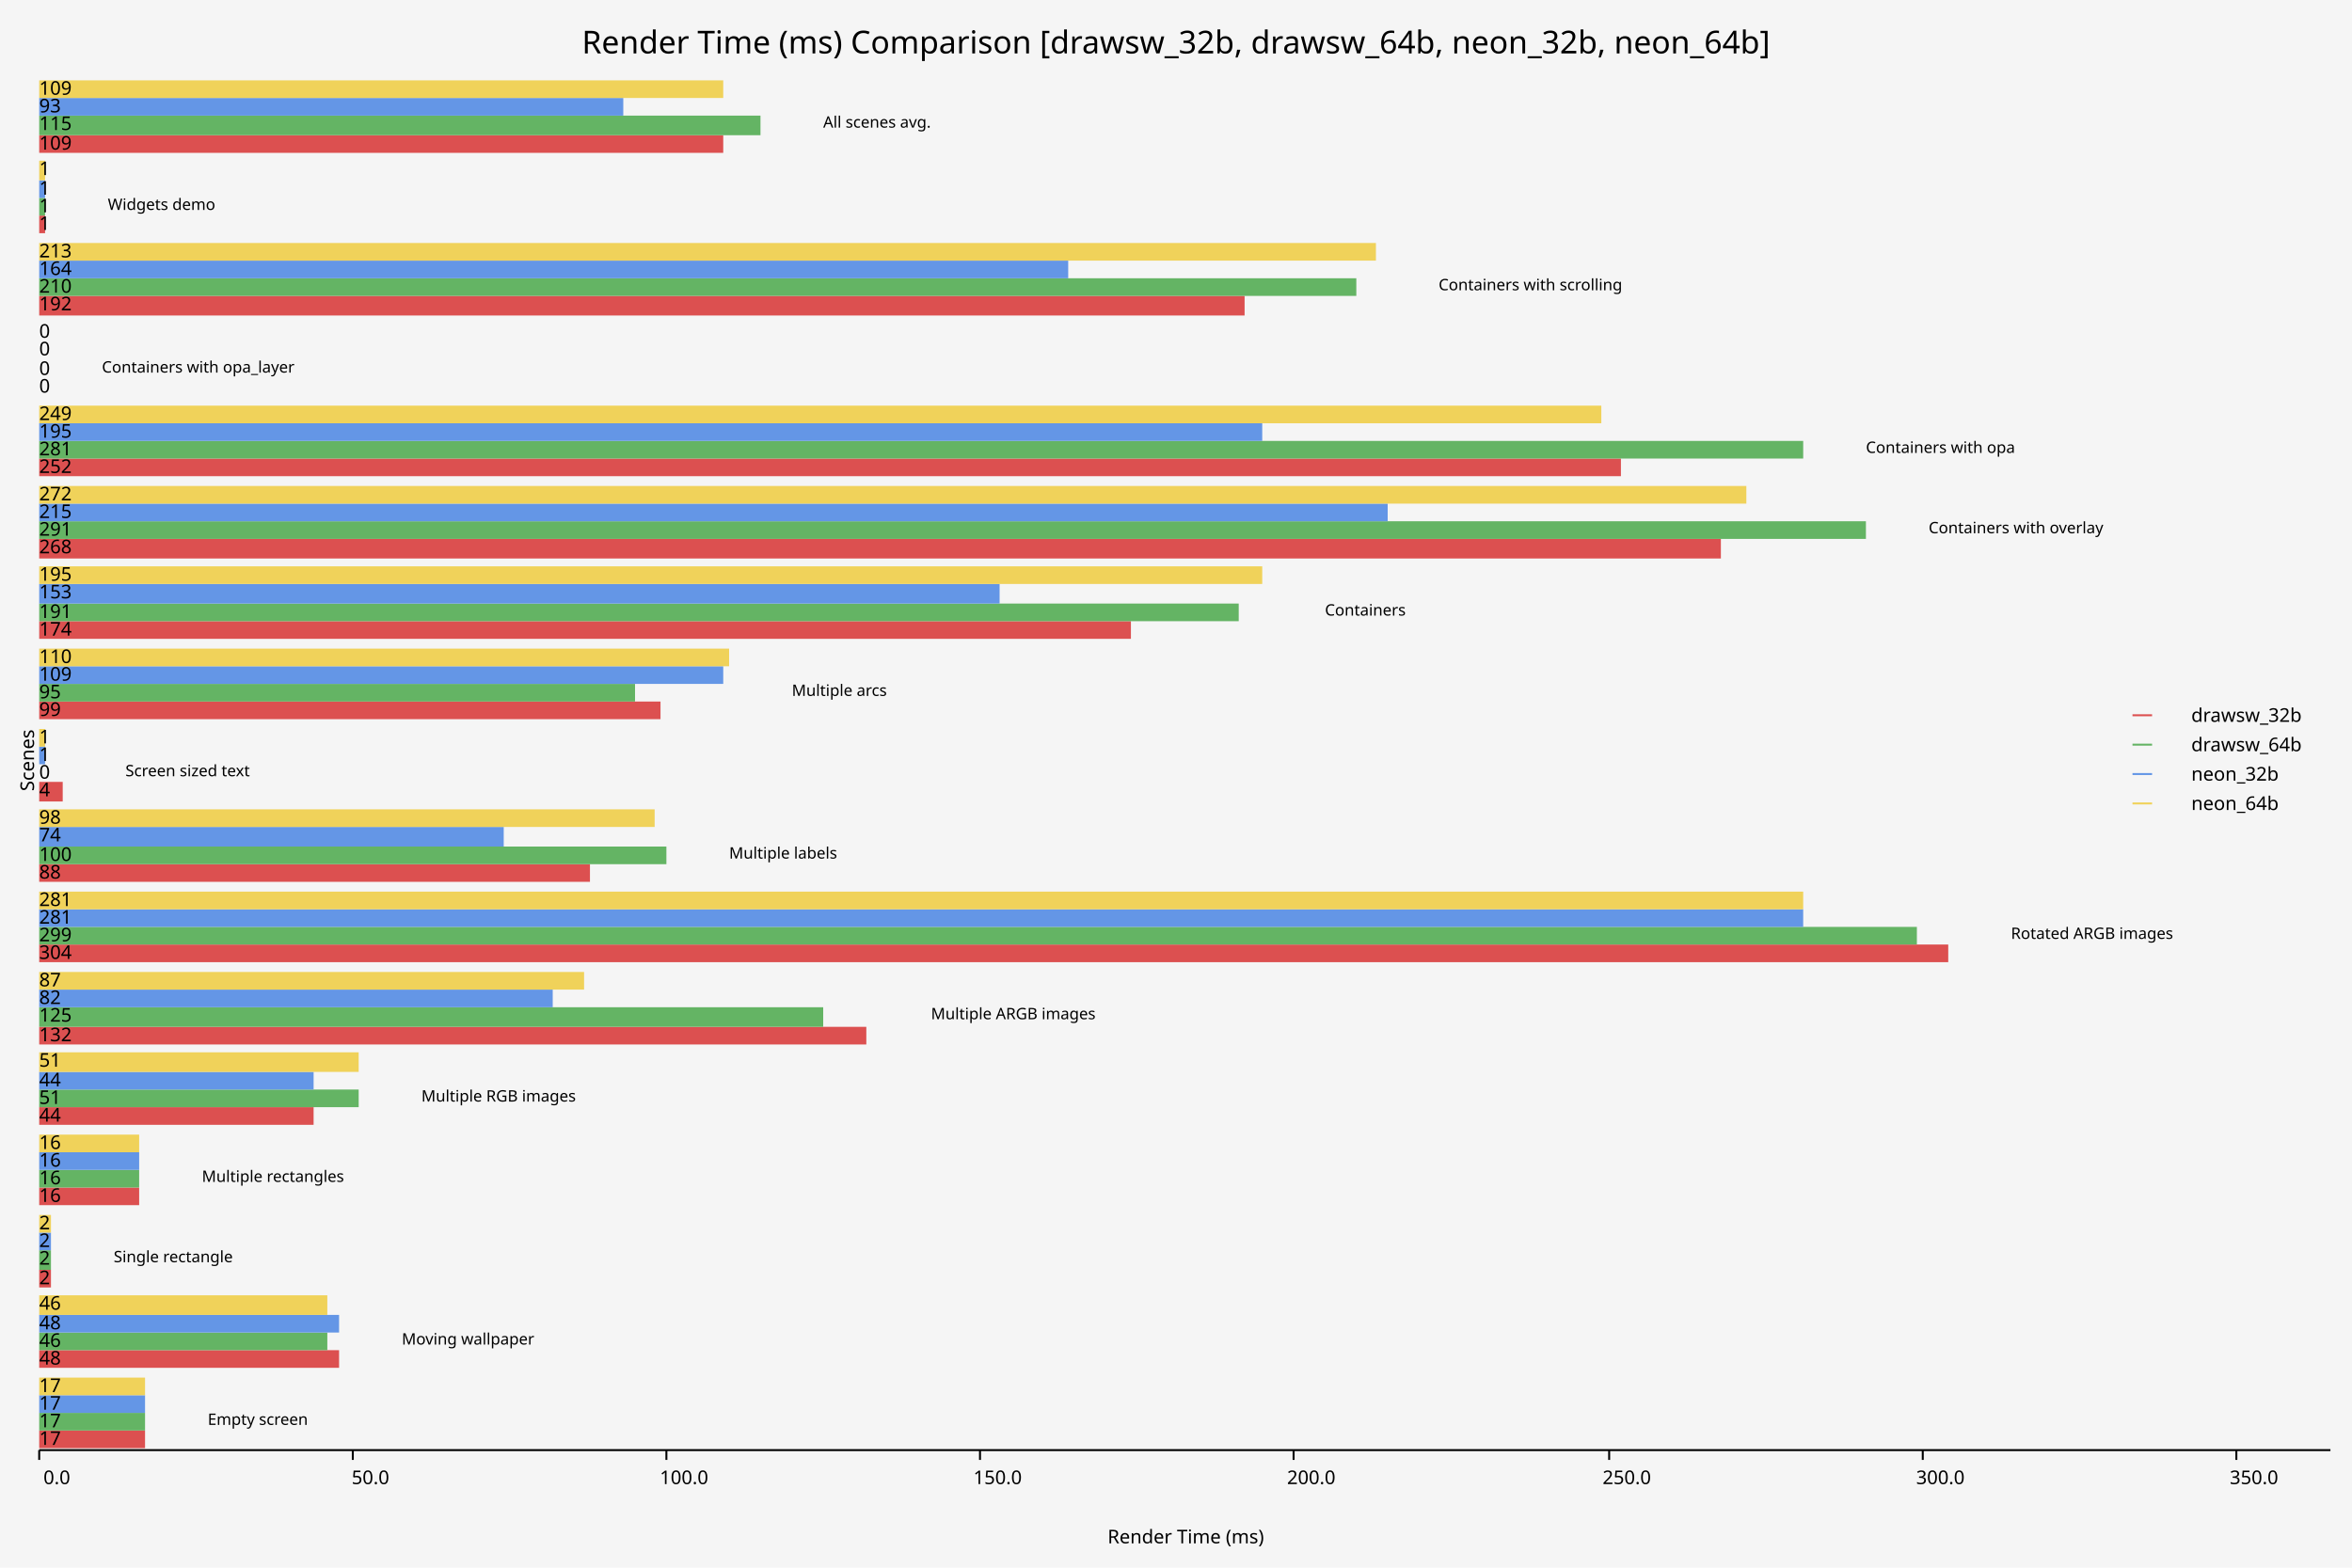
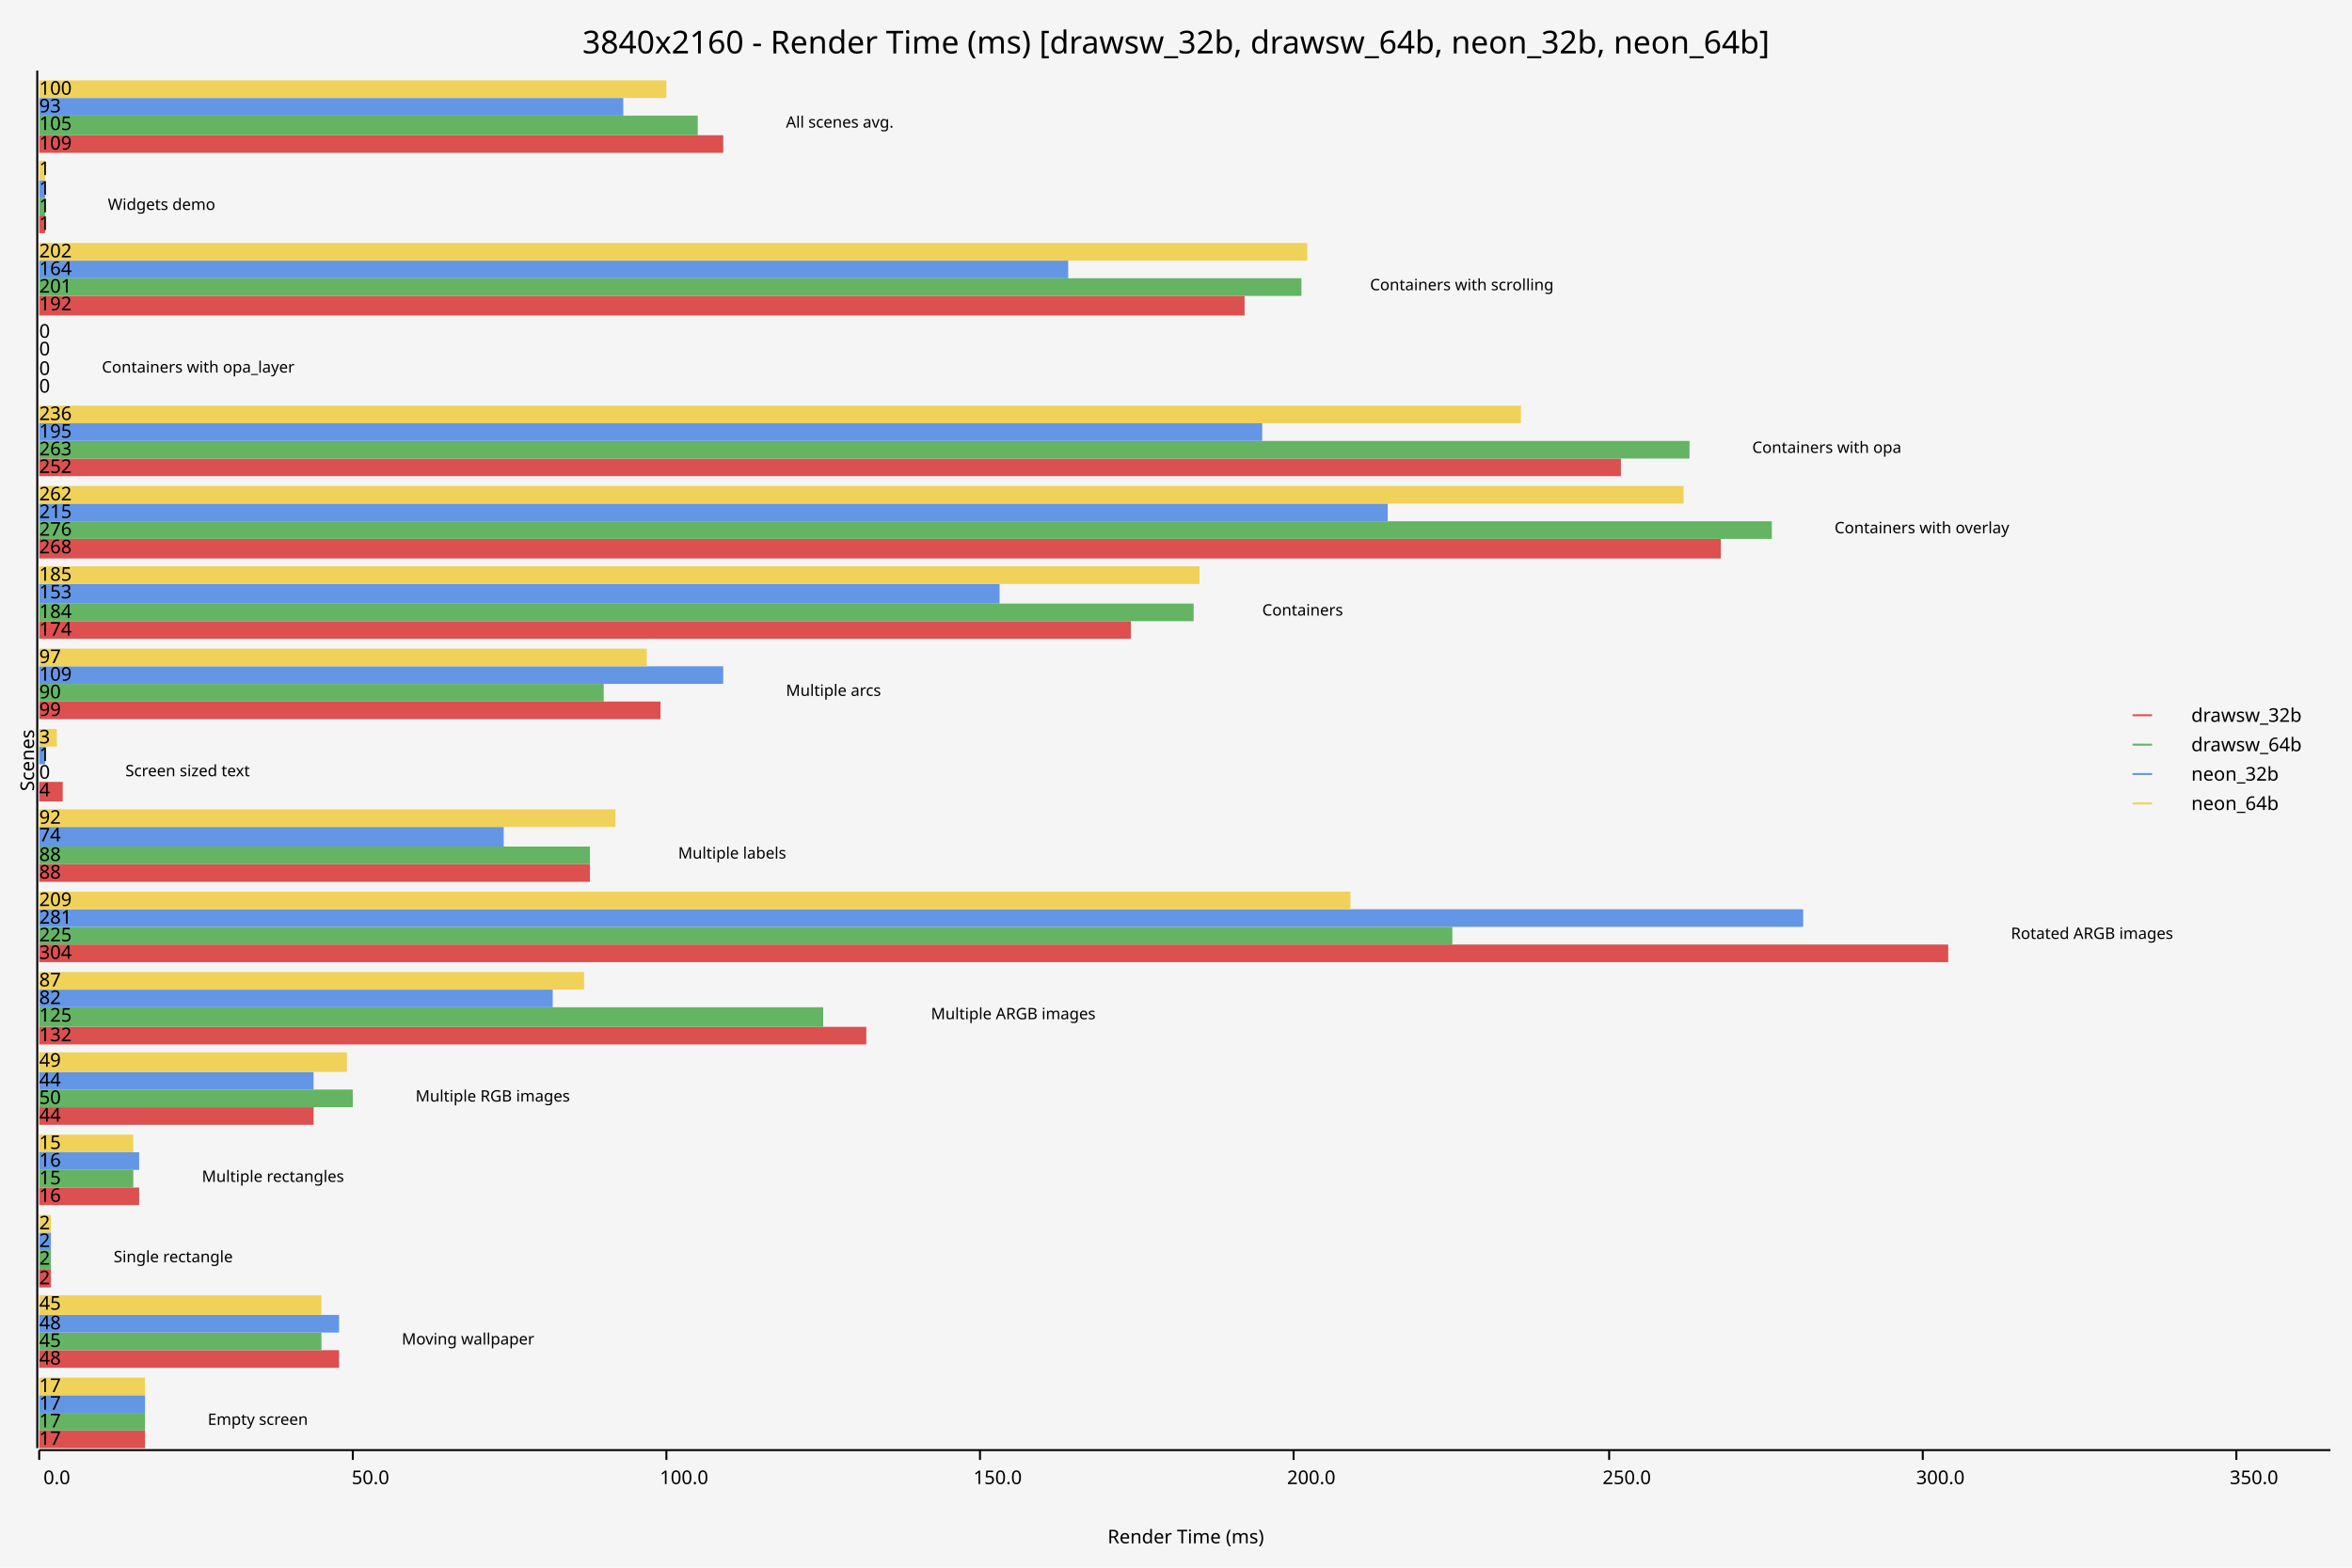
<svg xmlns="http://www.w3.org/2000/svg" width="1200" height="800" viewBox="0 0 1200 800">
  <rect x="0" y="0" width="1200" height="800" opacity="1" fill="#F5F5F5" stroke="none" />
  <text x="600" y="15" dy="0.76em" text-anchor="middle" font-family="sans-serif" font-size="16.129" opacity="1" fill="#000000">
- Render Time (ms) Comparison [drawsw_32b, drawsw_64b, neon_32b, neon_64b]
+ 3840x2160 - Render Time (ms) [drawsw_32b, drawsw_64b, neon_32b, neon_64b]
</text>
  <text x="10" y="388" dy="0.76em" text-anchor="middle" font-family="sans-serif" font-size="9.677" opacity="1" fill="#000000" transform="rotate(270, 10, 388)">
Scenes
</text>
  <text x="605" y="790" dy="-0.5ex" text-anchor="middle" font-family="sans-serif" font-size="9.677" opacity="1" fill="#000000">
Render Time (ms)
</text>
+   <polyline fill="none" opacity="1" stroke="#000000" stroke-width="1" points="19,36 19,739 " />
  <polyline fill="none" opacity="1" stroke="#000000" stroke-width="1" points="20,740 1189,740 " />
  <text x="29" y="750" dy="0.76em" text-anchor="middle" font-family="sans-serif" font-size="9.677" opacity="1" fill="#000000">
0.0
</text>
  <polyline fill="none" opacity="1" stroke="#000000" stroke-width="1" points="20,740 20,745 " />
  <text x="189" y="750" dy="0.76em" text-anchor="middle" font-family="sans-serif" font-size="9.677" opacity="1" fill="#000000">
50.0
</text>
  <polyline fill="none" opacity="1" stroke="#000000" stroke-width="1" points="180,740 180,745 " />
  <text x="349" y="750" dy="0.76em" text-anchor="middle" font-family="sans-serif" font-size="9.677" opacity="1" fill="#000000">
100.0
</text>
  <polyline fill="none" opacity="1" stroke="#000000" stroke-width="1" points="340,740 340,745 " />
  <text x="509" y="750" dy="0.76em" text-anchor="middle" font-family="sans-serif" font-size="9.677" opacity="1" fill="#000000">
150.0
</text>
  <polyline fill="none" opacity="1" stroke="#000000" stroke-width="1" points="500,740 500,745 " />
  <text x="669" y="750" dy="0.76em" text-anchor="middle" font-family="sans-serif" font-size="9.677" opacity="1" fill="#000000">
200.0
</text>
  <polyline fill="none" opacity="1" stroke="#000000" stroke-width="1" points="660,740 660,745 " />
  <text x="830" y="750" dy="0.76em" text-anchor="middle" font-family="sans-serif" font-size="9.677" opacity="1" fill="#000000">
250.0
</text>
  <polyline fill="none" opacity="1" stroke="#000000" stroke-width="1" points="821,740 821,745 " />
  <text x="990" y="750" dy="0.76em" text-anchor="middle" font-family="sans-serif" font-size="9.677" opacity="1" fill="#000000">
300.0
</text>
  <polyline fill="none" opacity="1" stroke="#000000" stroke-width="1" points="981,740 981,745 " />
  <text x="1150" y="750" dy="0.76em" text-anchor="middle" font-family="sans-serif" font-size="9.677" opacity="1" fill="#000000">
350.0
</text>
  <polyline fill="none" opacity="1" stroke="#000000" stroke-width="1" points="1141,740 1141,745 " />
  <rect x="20" y="730" width="54" height="9" opacity="1" fill="#DC5050" stroke="none" />
  <rect x="20" y="689" width="153" height="9" opacity="1" fill="#DC5050" stroke="none" />
  <rect x="20" y="648" width="6" height="9" opacity="1" fill="#DC5050" stroke="none" />
  <rect x="20" y="606" width="51" height="9" opacity="1" fill="#DC5050" stroke="none" />
  <rect x="20" y="565" width="140" height="9" opacity="1" fill="#DC5050" stroke="none" />
  <rect x="20" y="524" width="422" height="9" opacity="1" fill="#DC5050" stroke="none" />
  <rect x="20" y="482" width="974" height="9" opacity="1" fill="#DC5050" stroke="none" />
  <rect x="20" y="441" width="281" height="9" opacity="1" fill="#DC5050" stroke="none" />
  <rect x="20" y="399" width="12" height="10" opacity="1" fill="#DC5050" stroke="none" />
  <rect x="20" y="358" width="317" height="9" opacity="1" fill="#DC5050" stroke="none" />
  <rect x="20" y="317" width="557" height="9" opacity="1" fill="#DC5050" stroke="none" />
  <rect x="20" y="275" width="858" height="10" opacity="1" fill="#DC5050" stroke="none" />
  <rect x="20" y="234" width="807" height="9" opacity="1" fill="#DC5050" stroke="none" />
  <rect x="20" y="193" width="0" height="9" opacity="1" fill="#DC5050" stroke="none" />
  <rect x="20" y="151" width="615" height="10" opacity="1" fill="#DC5050" stroke="none" />
  <rect x="20" y="110" width="3" height="9" opacity="1" fill="#DC5050" stroke="none" />
  <rect x="20" y="69" width="349" height="9" opacity="1" fill="#DC5050" stroke="none" />
  <text x="20" y="730" dy="0.76em" text-anchor="start" font-family="sans-serif" font-size="9.677" opacity="1" fill="#000000">
17
</text>
  <text x="20" y="689" dy="0.76em" text-anchor="start" font-family="sans-serif" font-size="9.677" opacity="1" fill="#000000">
48
</text>
  <text x="20" y="648" dy="0.76em" text-anchor="start" font-family="sans-serif" font-size="9.677" opacity="1" fill="#000000">
2
</text>
  <text x="20" y="606" dy="0.76em" text-anchor="start" font-family="sans-serif" font-size="9.677" opacity="1" fill="#000000">
16
</text>
  <text x="20" y="565" dy="0.76em" text-anchor="start" font-family="sans-serif" font-size="9.677" opacity="1" fill="#000000">
44
</text>
  <text x="20" y="524" dy="0.76em" text-anchor="start" font-family="sans-serif" font-size="9.677" opacity="1" fill="#000000">
132
</text>
  <text x="20" y="482" dy="0.76em" text-anchor="start" font-family="sans-serif" font-size="9.677" opacity="1" fill="#000000">
304
</text>
  <text x="20" y="441" dy="0.76em" text-anchor="start" font-family="sans-serif" font-size="9.677" opacity="1" fill="#000000">
88
</text>
  <text x="20" y="399" dy="0.76em" text-anchor="start" font-family="sans-serif" font-size="9.677" opacity="1" fill="#000000">
4
</text>
  <text x="20" y="358" dy="0.76em" text-anchor="start" font-family="sans-serif" font-size="9.677" opacity="1" fill="#000000">
99
</text>
  <text x="20" y="317" dy="0.76em" text-anchor="start" font-family="sans-serif" font-size="9.677" opacity="1" fill="#000000">
174
</text>
  <text x="20" y="275" dy="0.76em" text-anchor="start" font-family="sans-serif" font-size="9.677" opacity="1" fill="#000000">
268
</text>
  <text x="20" y="234" dy="0.76em" text-anchor="start" font-family="sans-serif" font-size="9.677" opacity="1" fill="#000000">
252
</text>
  <text x="20" y="193" dy="0.76em" text-anchor="start" font-family="sans-serif" font-size="9.677" opacity="1" fill="#000000">
0
</text>
  <text x="20" y="151" dy="0.76em" text-anchor="start" font-family="sans-serif" font-size="9.677" opacity="1" fill="#000000">
192
</text>
  <text x="20" y="110" dy="0.76em" text-anchor="start" font-family="sans-serif" font-size="9.677" opacity="1" fill="#000000">
1
</text>
  <text x="20" y="69" dy="0.76em" text-anchor="start" font-family="sans-serif" font-size="9.677" opacity="1" fill="#000000">
109
</text>
  <rect x="20" y="721" width="54" height="9" opacity="1" fill="#64B464" stroke="none" />
-   <rect x="20" y="680" width="147" height="9" opacity="1" fill="#64B464" stroke="none" />
+   <rect x="20" y="680" width="144" height="9" opacity="1" fill="#64B464" stroke="none" />
  <rect x="20" y="638" width="6" height="10" opacity="1" fill="#64B464" stroke="none" />
-   <rect x="20" y="597" width="51" height="9" opacity="1" fill="#64B464" stroke="none" />
-   <rect x="20" y="556" width="163" height="9" opacity="1" fill="#64B464" stroke="none" />
+   <rect x="20" y="597" width="48" height="9" opacity="1" fill="#64B464" stroke="none" />
+   <rect x="20" y="556" width="160" height="9" opacity="1" fill="#64B464" stroke="none" />
  <rect x="20" y="514" width="400" height="10" opacity="1" fill="#64B464" stroke="none" />
-   <rect x="20" y="473" width="958" height="9" opacity="1" fill="#64B464" stroke="none" />
-   <rect x="20" y="432" width="320" height="9" opacity="1" fill="#64B464" stroke="none" />
+   <rect x="20" y="473" width="721" height="9" opacity="1" fill="#64B464" stroke="none" />
+   <rect x="20" y="432" width="281" height="9" opacity="1" fill="#64B464" stroke="none" />
  <rect x="20" y="390" width="0" height="9" opacity="1" fill="#64B464" stroke="none" />
-   <rect x="20" y="349" width="304" height="9" opacity="1" fill="#64B464" stroke="none" />
-   <rect x="20" y="308" width="612" height="9" opacity="1" fill="#64B464" stroke="none" />
-   <rect x="20" y="266" width="932" height="9" opacity="1" fill="#64B464" stroke="none" />
-   <rect x="20" y="225" width="900" height="9" opacity="1" fill="#64B464" stroke="none" />
+   <rect x="20" y="349" width="288" height="9" opacity="1" fill="#64B464" stroke="none" />
+   <rect x="20" y="308" width="589" height="9" opacity="1" fill="#64B464" stroke="none" />
+   <rect x="20" y="266" width="884" height="9" opacity="1" fill="#64B464" stroke="none" />
+   <rect x="20" y="225" width="842" height="9" opacity="1" fill="#64B464" stroke="none" />
  <rect x="20" y="184" width="0" height="9" opacity="1" fill="#64B464" stroke="none" />
-   <rect x="20" y="142" width="672" height="9" opacity="1" fill="#64B464" stroke="none" />
+   <rect x="20" y="142" width="644" height="9" opacity="1" fill="#64B464" stroke="none" />
  <rect x="20" y="101" width="3" height="9" opacity="1" fill="#64B464" stroke="none" />
-   <rect x="20" y="59" width="368" height="10" opacity="1" fill="#64B464" stroke="none" />
+   <rect x="20" y="59" width="336" height="10" opacity="1" fill="#64B464" stroke="none" />
  <text x="20" y="721" dy="0.76em" text-anchor="start" font-family="sans-serif" font-size="9.677" opacity="1" fill="#000000">
17
</text>
  <text x="20" y="680" dy="0.76em" text-anchor="start" font-family="sans-serif" font-size="9.677" opacity="1" fill="#000000">
- 46
+ 45
</text>
  <text x="20" y="638" dy="0.76em" text-anchor="start" font-family="sans-serif" font-size="9.677" opacity="1" fill="#000000">
2
</text>
  <text x="20" y="597" dy="0.76em" text-anchor="start" font-family="sans-serif" font-size="9.677" opacity="1" fill="#000000">
- 16
+ 15
</text>
  <text x="20" y="556" dy="0.76em" text-anchor="start" font-family="sans-serif" font-size="9.677" opacity="1" fill="#000000">
- 51
+ 50
</text>
  <text x="20" y="514" dy="0.76em" text-anchor="start" font-family="sans-serif" font-size="9.677" opacity="1" fill="#000000">
125
</text>
  <text x="20" y="473" dy="0.76em" text-anchor="start" font-family="sans-serif" font-size="9.677" opacity="1" fill="#000000">
- 299
+ 225
</text>
  <text x="20" y="432" dy="0.76em" text-anchor="start" font-family="sans-serif" font-size="9.677" opacity="1" fill="#000000">
- 100
+ 88
</text>
  <text x="20" y="390" dy="0.76em" text-anchor="start" font-family="sans-serif" font-size="9.677" opacity="1" fill="#000000">
0
</text>
  <text x="20" y="349" dy="0.76em" text-anchor="start" font-family="sans-serif" font-size="9.677" opacity="1" fill="#000000">
- 95
+ 90
</text>
  <text x="20" y="308" dy="0.76em" text-anchor="start" font-family="sans-serif" font-size="9.677" opacity="1" fill="#000000">
- 191
+ 184
</text>
  <text x="20" y="266" dy="0.76em" text-anchor="start" font-family="sans-serif" font-size="9.677" opacity="1" fill="#000000">
- 291
+ 276
</text>
  <text x="20" y="225" dy="0.76em" text-anchor="start" font-family="sans-serif" font-size="9.677" opacity="1" fill="#000000">
- 281
+ 263
</text>
  <text x="20" y="184" dy="0.76em" text-anchor="start" font-family="sans-serif" font-size="9.677" opacity="1" fill="#000000">
0
</text>
  <text x="20" y="142" dy="0.76em" text-anchor="start" font-family="sans-serif" font-size="9.677" opacity="1" fill="#000000">
- 210
+ 201
</text>
  <text x="20" y="101" dy="0.76em" text-anchor="start" font-family="sans-serif" font-size="9.677" opacity="1" fill="#000000">
1
</text>
  <text x="20" y="59" dy="0.76em" text-anchor="start" font-family="sans-serif" font-size="9.677" opacity="1" fill="#000000">
- 115
+ 105
</text>
  <rect x="20" y="712" width="54" height="9" opacity="1" fill="#6496E6" stroke="none" />
  <rect x="20" y="671" width="153" height="9" opacity="1" fill="#6496E6" stroke="none" />
  <rect x="20" y="629" width="6" height="9" opacity="1" fill="#6496E6" stroke="none" />
  <rect x="20" y="588" width="51" height="9" opacity="1" fill="#6496E6" stroke="none" />
  <rect x="20" y="547" width="140" height="9" opacity="1" fill="#6496E6" stroke="none" />
  <rect x="20" y="505" width="262" height="9" opacity="1" fill="#6496E6" stroke="none" />
  <rect x="20" y="464" width="900" height="9" opacity="1" fill="#6496E6" stroke="none" />
  <rect x="20" y="422" width="237" height="10" opacity="1" fill="#6496E6" stroke="none" />
  <rect x="20" y="381" width="3" height="9" opacity="1" fill="#6496E6" stroke="none" />
  <rect x="20" y="340" width="349" height="9" opacity="1" fill="#6496E6" stroke="none" />
  <rect x="20" y="298" width="490" height="10" opacity="1" fill="#6496E6" stroke="none" />
  <rect x="20" y="257" width="688" height="9" opacity="1" fill="#6496E6" stroke="none" />
  <rect x="20" y="216" width="624" height="9" opacity="1" fill="#6496E6" stroke="none" />
  <rect x="20" y="174" width="0" height="10" opacity="1" fill="#6496E6" stroke="none" />
  <rect x="20" y="133" width="525" height="9" opacity="1" fill="#6496E6" stroke="none" />
  <rect x="20" y="92" width="3" height="9" opacity="1" fill="#6496E6" stroke="none" />
  <rect x="20" y="50" width="298" height="9" opacity="1" fill="#6496E6" stroke="none" />
  <text x="20" y="712" dy="0.76em" text-anchor="start" font-family="sans-serif" font-size="9.677" opacity="1" fill="#000000">
17
</text>
  <text x="20" y="671" dy="0.76em" text-anchor="start" font-family="sans-serif" font-size="9.677" opacity="1" fill="#000000">
48
</text>
  <text x="20" y="629" dy="0.76em" text-anchor="start" font-family="sans-serif" font-size="9.677" opacity="1" fill="#000000">
2
</text>
  <text x="20" y="588" dy="0.76em" text-anchor="start" font-family="sans-serif" font-size="9.677" opacity="1" fill="#000000">
16
</text>
  <text x="20" y="547" dy="0.76em" text-anchor="start" font-family="sans-serif" font-size="9.677" opacity="1" fill="#000000">
44
</text>
  <text x="20" y="505" dy="0.76em" text-anchor="start" font-family="sans-serif" font-size="9.677" opacity="1" fill="#000000">
82
</text>
  <text x="20" y="464" dy="0.76em" text-anchor="start" font-family="sans-serif" font-size="9.677" opacity="1" fill="#000000">
281
</text>
  <text x="20" y="422" dy="0.76em" text-anchor="start" font-family="sans-serif" font-size="9.677" opacity="1" fill="#000000">
74
</text>
  <text x="20" y="381" dy="0.76em" text-anchor="start" font-family="sans-serif" font-size="9.677" opacity="1" fill="#000000">
1
</text>
  <text x="20" y="340" dy="0.76em" text-anchor="start" font-family="sans-serif" font-size="9.677" opacity="1" fill="#000000">
109
</text>
  <text x="20" y="298" dy="0.76em" text-anchor="start" font-family="sans-serif" font-size="9.677" opacity="1" fill="#000000">
153
</text>
  <text x="20" y="257" dy="0.76em" text-anchor="start" font-family="sans-serif" font-size="9.677" opacity="1" fill="#000000">
215
</text>
  <text x="20" y="216" dy="0.76em" text-anchor="start" font-family="sans-serif" font-size="9.677" opacity="1" fill="#000000">
195
</text>
  <text x="20" y="174" dy="0.76em" text-anchor="start" font-family="sans-serif" font-size="9.677" opacity="1" fill="#000000">
0
</text>
  <text x="20" y="133" dy="0.76em" text-anchor="start" font-family="sans-serif" font-size="9.677" opacity="1" fill="#000000">
164
</text>
  <text x="20" y="92" dy="0.76em" text-anchor="start" font-family="sans-serif" font-size="9.677" opacity="1" fill="#000000">
1
</text>
  <text x="20" y="50" dy="0.76em" text-anchor="start" font-family="sans-serif" font-size="9.677" opacity="1" fill="#000000">
93
</text>
  <rect x="20" y="703" width="54" height="9" opacity="1" fill="#F0D25A" stroke="none" />
-   <rect x="20" y="661" width="147" height="10" opacity="1" fill="#F0D25A" stroke="none" />
+   <rect x="20" y="661" width="144" height="10" opacity="1" fill="#F0D25A" stroke="none" />
  <rect x="20" y="620" width="6" height="9" opacity="1" fill="#F0D25A" stroke="none" />
-   <rect x="20" y="579" width="51" height="9" opacity="1" fill="#F0D25A" stroke="none" />
-   <rect x="20" y="537" width="163" height="10" opacity="1" fill="#F0D25A" stroke="none" />
+   <rect x="20" y="579" width="48" height="9" opacity="1" fill="#F0D25A" stroke="none" />
+   <rect x="20" y="537" width="157" height="10" opacity="1" fill="#F0D25A" stroke="none" />
  <rect x="20" y="496" width="278" height="9" opacity="1" fill="#F0D25A" stroke="none" />
-   <rect x="20" y="455" width="900" height="9" opacity="1" fill="#F0D25A" stroke="none" />
-   <rect x="20" y="413" width="314" height="9" opacity="1" fill="#F0D25A" stroke="none" />
-   <rect x="20" y="372" width="3" height="9" opacity="1" fill="#F0D25A" stroke="none" />
-   <rect x="20" y="331" width="352" height="9" opacity="1" fill="#F0D25A" stroke="none" />
-   <rect x="20" y="289" width="624" height="9" opacity="1" fill="#F0D25A" stroke="none" />
-   <rect x="20" y="248" width="871" height="9" opacity="1" fill="#F0D25A" stroke="none" />
-   <rect x="20" y="207" width="797" height="9" opacity="1" fill="#F0D25A" stroke="none" />
+   <rect x="20" y="455" width="669" height="9" opacity="1" fill="#F0D25A" stroke="none" />
+   <rect x="20" y="413" width="294" height="9" opacity="1" fill="#F0D25A" stroke="none" />
+   <rect x="20" y="372" width="9" height="9" opacity="1" fill="#F0D25A" stroke="none" />
+   <rect x="20" y="331" width="310" height="9" opacity="1" fill="#F0D25A" stroke="none" />
+   <rect x="20" y="289" width="592" height="9" opacity="1" fill="#F0D25A" stroke="none" />
+   <rect x="20" y="248" width="839" height="9" opacity="1" fill="#F0D25A" stroke="none" />
+   <rect x="20" y="207" width="756" height="9" opacity="1" fill="#F0D25A" stroke="none" />
  <rect x="20" y="165" width="0" height="9" opacity="1" fill="#F0D25A" stroke="none" />
-   <rect x="20" y="124" width="682" height="9" opacity="1" fill="#F0D25A" stroke="none" />
+   <rect x="20" y="124" width="647" height="9" opacity="1" fill="#F0D25A" stroke="none" />
  <rect x="20" y="82" width="3" height="10" opacity="1" fill="#F0D25A" stroke="none" />
-   <rect x="20" y="41" width="349" height="9" opacity="1" fill="#F0D25A" stroke="none" />
+   <rect x="20" y="41" width="320" height="9" opacity="1" fill="#F0D25A" stroke="none" />
  <text x="20" y="703" dy="0.76em" text-anchor="start" font-family="sans-serif" font-size="9.677" opacity="1" fill="#000000">
17
</text>
  <text x="20" y="661" dy="0.76em" text-anchor="start" font-family="sans-serif" font-size="9.677" opacity="1" fill="#000000">
- 46
+ 45
</text>
  <text x="20" y="620" dy="0.76em" text-anchor="start" font-family="sans-serif" font-size="9.677" opacity="1" fill="#000000">
2
</text>
  <text x="20" y="579" dy="0.76em" text-anchor="start" font-family="sans-serif" font-size="9.677" opacity="1" fill="#000000">
- 16
+ 15
</text>
  <text x="20" y="537" dy="0.76em" text-anchor="start" font-family="sans-serif" font-size="9.677" opacity="1" fill="#000000">
- 51
+ 49
</text>
  <text x="20" y="496" dy="0.76em" text-anchor="start" font-family="sans-serif" font-size="9.677" opacity="1" fill="#000000">
87
</text>
  <text x="20" y="455" dy="0.76em" text-anchor="start" font-family="sans-serif" font-size="9.677" opacity="1" fill="#000000">
- 281
+ 209
</text>
  <text x="20" y="413" dy="0.76em" text-anchor="start" font-family="sans-serif" font-size="9.677" opacity="1" fill="#000000">
- 98
+ 92
</text>
  <text x="20" y="372" dy="0.76em" text-anchor="start" font-family="sans-serif" font-size="9.677" opacity="1" fill="#000000">
- 1
+ 3
</text>
  <text x="20" y="331" dy="0.76em" text-anchor="start" font-family="sans-serif" font-size="9.677" opacity="1" fill="#000000">
- 110
+ 97
</text>
  <text x="20" y="289" dy="0.76em" text-anchor="start" font-family="sans-serif" font-size="9.677" opacity="1" fill="#000000">
- 195
+ 185
</text>
  <text x="20" y="248" dy="0.76em" text-anchor="start" font-family="sans-serif" font-size="9.677" opacity="1" fill="#000000">
- 272
+ 262
</text>
  <text x="20" y="207" dy="0.76em" text-anchor="start" font-family="sans-serif" font-size="9.677" opacity="1" fill="#000000">
- 249
+ 236
</text>
  <text x="20" y="165" dy="0.76em" text-anchor="start" font-family="sans-serif" font-size="9.677" opacity="1" fill="#000000">
0
</text>
  <text x="20" y="124" dy="0.76em" text-anchor="start" font-family="sans-serif" font-size="9.677" opacity="1" fill="#000000">
- 213
+ 202
</text>
  <text x="20" y="82" dy="0.76em" text-anchor="start" font-family="sans-serif" font-size="9.677" opacity="1" fill="#000000">
1
</text>
  <text x="20" y="41" dy="0.76em" text-anchor="start" font-family="sans-serif" font-size="9.677" opacity="1" fill="#000000">
- 109
+ 100
</text>
  <text x="106" y="721" dy="0.76em" text-anchor="start" font-family="sans-serif" font-size="8.065" opacity="1" fill="#000000">
Empty screen
</text>
  <text x="205" y="680" dy="0.76em" text-anchor="start" font-family="sans-serif" font-size="8.065" opacity="1" fill="#000000">
Moving wallpaper
</text>
  <text x="58" y="638" dy="0.76em" text-anchor="start" font-family="sans-serif" font-size="8.065" opacity="1" fill="#000000">
Single rectangle
</text>
  <text x="103" y="597" dy="0.76em" text-anchor="start" font-family="sans-serif" font-size="8.065" opacity="1" fill="#000000">
Multiple rectangles
</text>
-   <text x="215" y="556" dy="0.76em" text-anchor="start" font-family="sans-serif" font-size="8.065" opacity="1" fill="#000000">
+   <text x="212" y="556" dy="0.76em" text-anchor="start" font-family="sans-serif" font-size="8.065" opacity="1" fill="#000000">
Multiple RGB images
</text>
  <text x="475" y="514" dy="0.76em" text-anchor="start" font-family="sans-serif" font-size="8.065" opacity="1" fill="#000000">
Multiple ARGB images
</text>
  <text x="1026" y="473" dy="0.76em" text-anchor="start" font-family="sans-serif" font-size="8.065" opacity="1" fill="#000000">
Rotated ARGB images
</text>
-   <text x="372" y="432" dy="0.76em" text-anchor="start" font-family="sans-serif" font-size="8.065" opacity="1" fill="#000000">
+   <text x="346" y="432" dy="0.76em" text-anchor="start" font-family="sans-serif" font-size="8.065" opacity="1" fill="#000000">
Multiple labels
</text>
  <text x="64" y="390" dy="0.76em" text-anchor="start" font-family="sans-serif" font-size="8.065" opacity="1" fill="#000000">
Screen sized text
</text>
-   <text x="404" y="349" dy="0.76em" text-anchor="start" font-family="sans-serif" font-size="8.065" opacity="1" fill="#000000">
+   <text x="401" y="349" dy="0.76em" text-anchor="start" font-family="sans-serif" font-size="8.065" opacity="1" fill="#000000">
Multiple arcs
</text>
-   <text x="676" y="308" dy="0.76em" text-anchor="start" font-family="sans-serif" font-size="8.065" opacity="1" fill="#000000">
+   <text x="644" y="308" dy="0.76em" text-anchor="start" font-family="sans-serif" font-size="8.065" opacity="1" fill="#000000">
Containers
</text>
-   <text x="984" y="266" dy="0.76em" text-anchor="start" font-family="sans-serif" font-size="8.065" opacity="1" fill="#000000">
+   <text x="936" y="266" dy="0.76em" text-anchor="start" font-family="sans-serif" font-size="8.065" opacity="1" fill="#000000">
Containers with overlay
</text>
-   <text x="952" y="225" dy="0.76em" text-anchor="start" font-family="sans-serif" font-size="8.065" opacity="1" fill="#000000">
+   <text x="894" y="225" dy="0.76em" text-anchor="start" font-family="sans-serif" font-size="8.065" opacity="1" fill="#000000">
Containers with opa
</text>
  <text x="52" y="184" dy="0.76em" text-anchor="start" font-family="sans-serif" font-size="8.065" opacity="1" fill="#000000">
Containers with opa_layer
</text>
-   <text x="734" y="142" dy="0.76em" text-anchor="start" font-family="sans-serif" font-size="8.065" opacity="1" fill="#000000">
+   <text x="699" y="142" dy="0.76em" text-anchor="start" font-family="sans-serif" font-size="8.065" opacity="1" fill="#000000">
Containers with scrolling
</text>
  <text x="55" y="101" dy="0.76em" text-anchor="start" font-family="sans-serif" font-size="8.065" opacity="1" fill="#000000">
Widgets demo
</text>
-   <text x="420" y="59" dy="0.76em" text-anchor="start" font-family="sans-serif" font-size="8.065" opacity="1" fill="#000000">
+   <text x="401" y="59" dy="0.76em" text-anchor="start" font-family="sans-serif" font-size="8.065" opacity="1" fill="#000000">
All scenes avg.
</text>
  <text x="1118" y="361" dy="0.76em" text-anchor="start" font-family="sans-serif" font-size="9.677" opacity="1" fill="#000000">
drawsw_32b
</text>
  <text x="1118" y="376" dy="0.76em" text-anchor="start" font-family="sans-serif" font-size="9.677" opacity="1" fill="#000000">
drawsw_64b
</text>
  <text x="1118" y="391" dy="0.76em" text-anchor="start" font-family="sans-serif" font-size="9.677" opacity="1" fill="#000000">
neon_32b
</text>
  <text x="1118" y="406" dy="0.76em" text-anchor="start" font-family="sans-serif" font-size="9.677" opacity="1" fill="#000000">
neon_64b
</text>
  <polyline fill="none" opacity="1" stroke="#DC5050" stroke-width="1" points="1088,365 1098,365 " />
  <polyline fill="none" opacity="1" stroke="#64B464" stroke-width="1" points="1088,380 1098,380 " />
  <polyline fill="none" opacity="1" stroke="#6496E6" stroke-width="1" points="1088,395 1098,395 " />
  <polyline fill="none" opacity="1" stroke="#F0D25A" stroke-width="1" points="1088,410 1098,410 " />
</svg>
